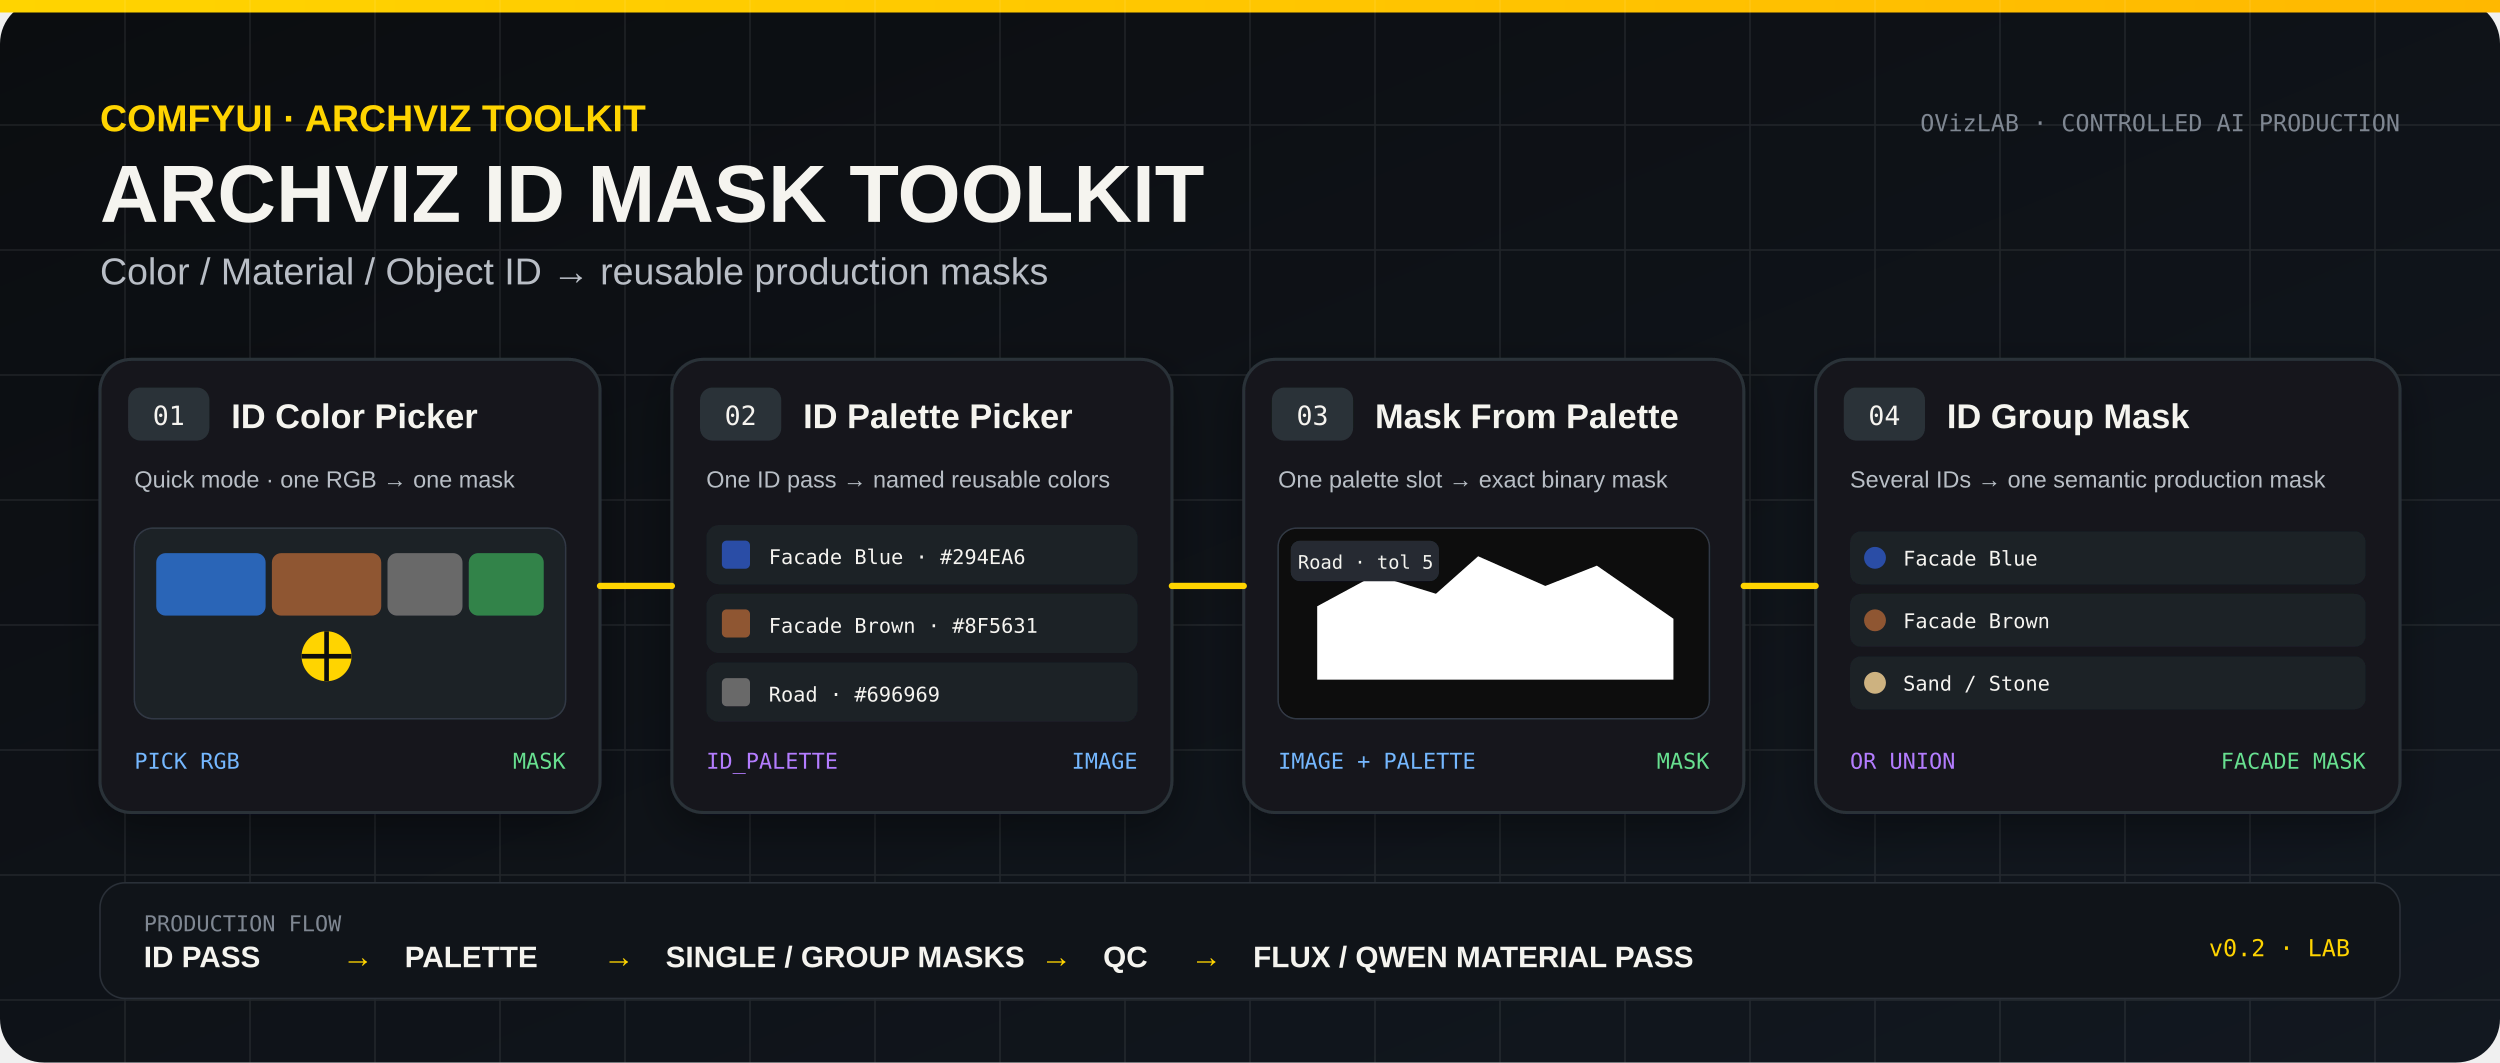
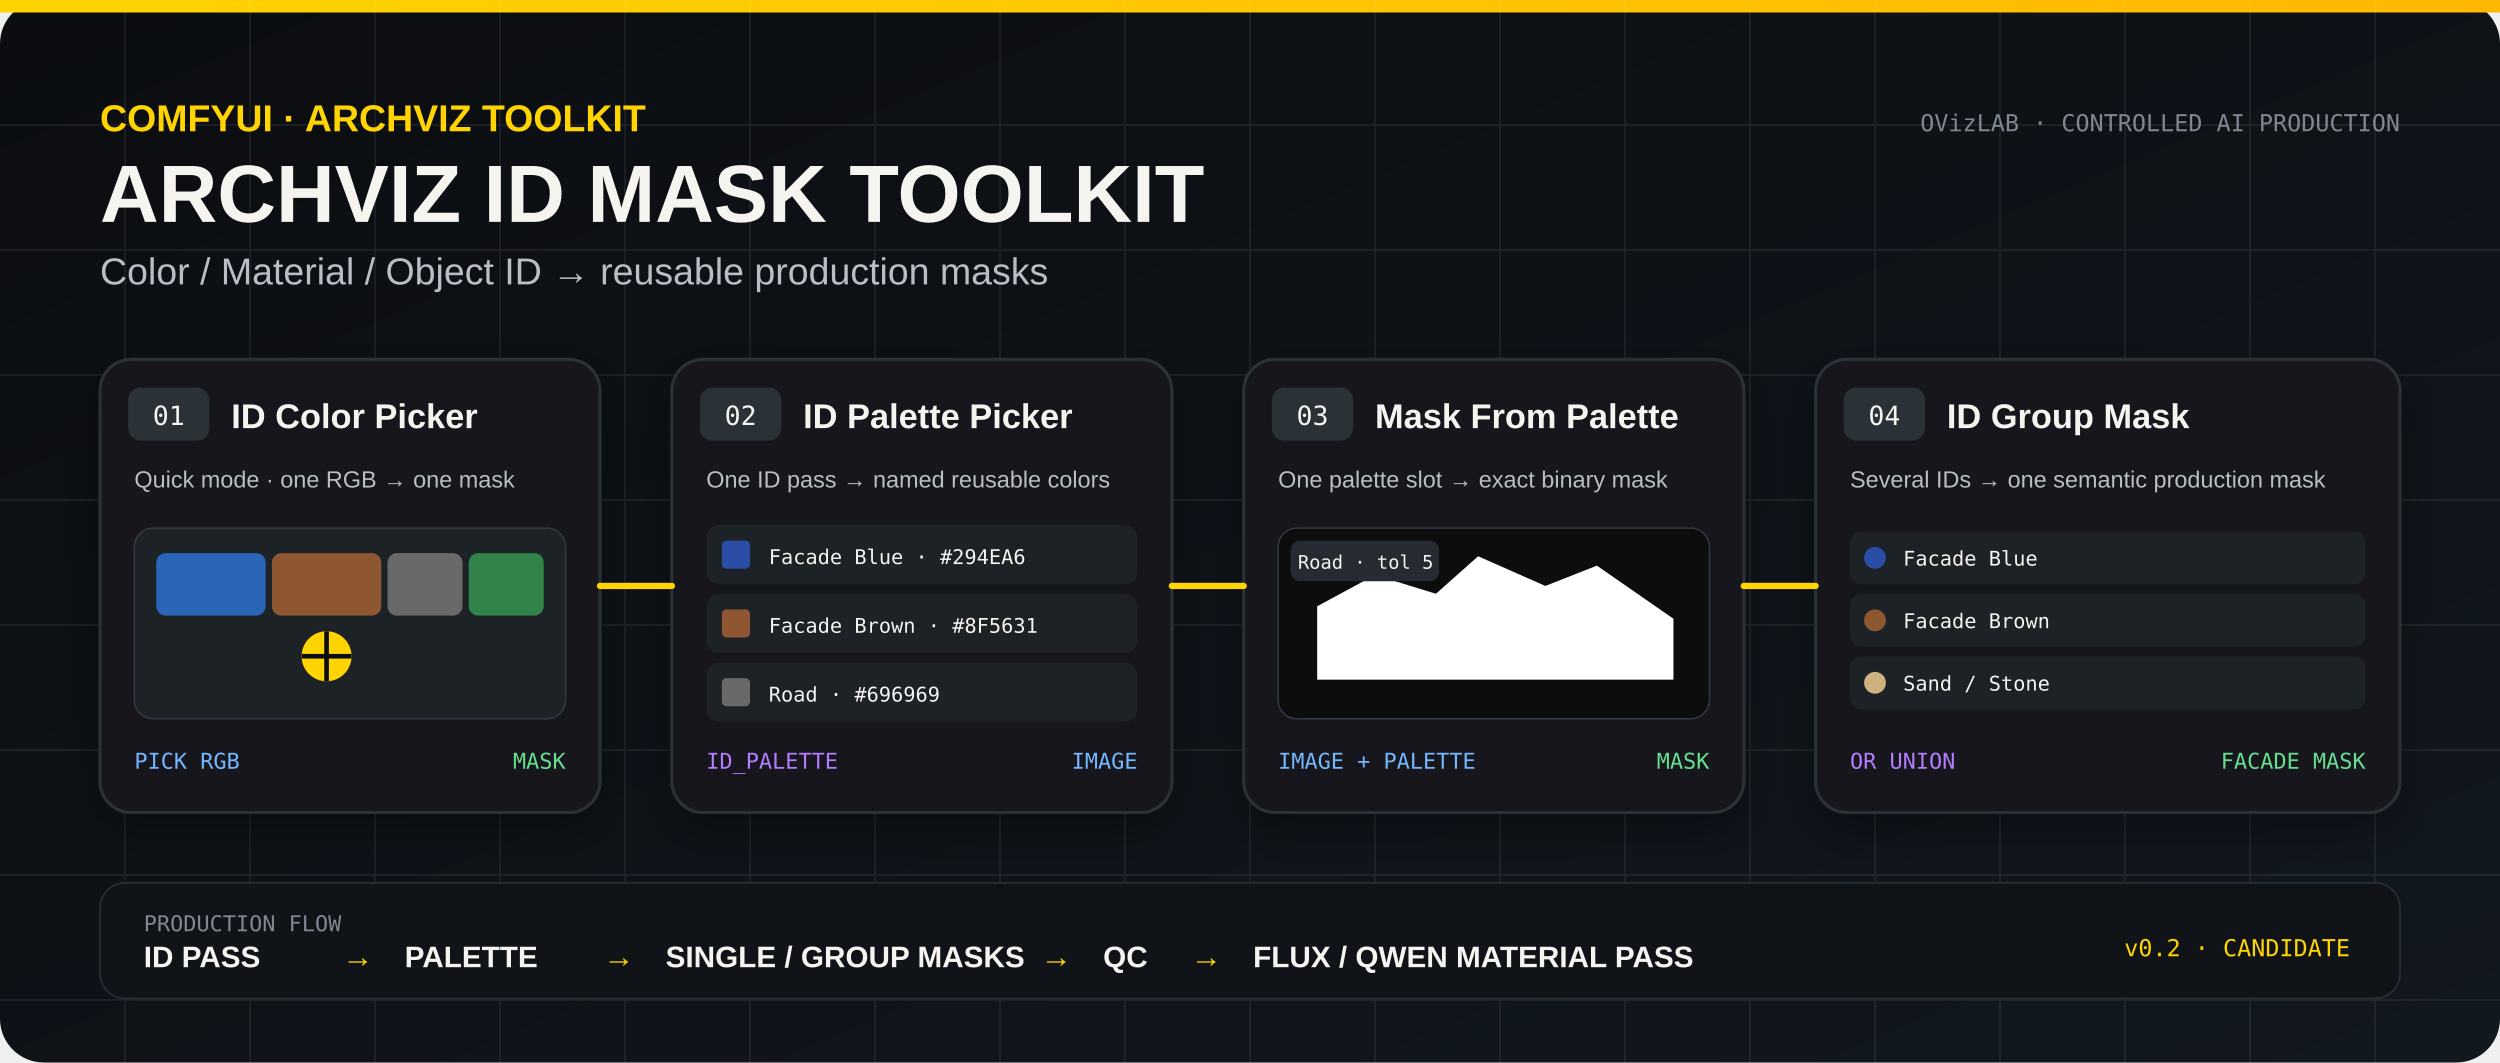
<svg xmlns="http://www.w3.org/2000/svg" width="1600" height="680" viewBox="0 0 1600 680">
  <defs>
    <linearGradient id="bg" x1="0" y1="0" x2="1" y2="1">
      <stop offset="0" stop-color="#0b0d10" />
      <stop offset="1" stop-color="#121820" />
    </linearGradient>
    <linearGradient id="yellow" x1="0" y1="0" x2="1" y2="0">
      <stop offset="0" stop-color="#ffd400" />
      <stop offset="1" stop-color="#ffb800" />
    </linearGradient>
    <filter id="shadow" x="-20%" y="-20%" width="140%" height="140%">
      <feDropShadow dx="0" dy="10" stdDeviation="14" flood-color="#000" flood-opacity=".35" />
    </filter>
    <style>
      .sans{font-family:Segoe UI,Arial,sans-serif}
      .mono{font-family:Consolas,monospace}
      .soft{fill:#b9bec6}
      .faint{fill:#7f8792}
      .card{fill:#14171b;stroke:#2a3038;stroke-width:2}
      .line{stroke:#ffd400;stroke-width:4;fill:none;stroke-linecap:round}
      .port{fill:#75b7ff}
      .mask{fill:#67df90}
      .palette{fill:#b47cff}
    </style>
  </defs>
  <rect width="1600" height="680" rx="28" fill="url(#bg)" />
  <path d="M0 0H1600V8H0z" fill="url(#yellow)" />
  <g opacity=".08" stroke="#fff">
    <path d="M0 80H1600M0 160H1600M0 240H1600M0 320H1600M0 400H1600M0 480H1600M0 560H1600M0 640H1600" />
    <path d="M80 0V680M160 0V680M240 0V680M320 0V680M400 0V680M480 0V680M560 0V680M640 0V680M720 0V680M800 0V680M880 0V680M960 0V680M1040 0V680M1120 0V680M1200 0V680M1280 0V680M1360 0V680M1440 0V680M1520 0V680" />
  </g>
  <text x="64" y="84" class="sans" font-size="24" font-weight="700" fill="#ffd400">COMFYUI · ARCHVIZ TOOLKIT</text>
  <text x="64" y="142" class="sans" font-size="52" font-weight="800" fill="#f5f4ef">ARCHVIZ ID MASK TOOLKIT</text>
  <text x="64" y="182" class="sans soft" font-size="24">Color / Material / Object ID → reusable production masks</text>
  <g transform="translate(64 230)" filter="url(#shadow)">
    <rect class="card" width="320" height="290" rx="20" />
    <rect x="18" y="18" width="52" height="34" rx="8" fill="#2b3038" />
    <text x="44" y="42" text-anchor="middle" class="mono" font-size="17" fill="#f5f4ef">01</text>
    <text x="84" y="44" class="sans" font-size="22" font-weight="700" fill="#f5f4ef">ID Color Picker</text>
    <text x="22" y="82" class="sans" font-size="15" fill="#b9bec6">Quick mode · one RGB → one mask</text>
    <rect x="22" y="108" width="276" height="122" rx="12" fill="#1b2027" stroke="#323944" />
    <rect x="36" y="124" width="70" height="40" rx="6" fill="#2a65b7" />
    <rect x="110" y="124" width="70" height="40" rx="6" fill="#8f5631" />
    <rect x="184" y="124" width="48" height="40" rx="6" fill="#696969" />
    <rect x="236" y="124" width="48" height="40" rx="6" fill="#31834a" />
    <circle cx="145" cy="190" r="16" fill="#ffd400" />
    <path d="M145 174v32M129 190h32" stroke="#111" stroke-width="3" />
    <text x="22" y="262" class="mono" font-size="14" fill="#75b7ff">PICK RGB</text>
    <text x="298" y="262" text-anchor="end" class="mono" font-size="14" fill="#67df90">MASK</text>
  </g>
  <g transform="translate(430 230)" filter="url(#shadow)">
    <rect class="card" width="320" height="290" rx="20" />
    <rect x="18" y="18" width="52" height="34" rx="8" fill="#2b3038" />
    <text x="44" y="42" text-anchor="middle" class="mono" font-size="17" fill="#f5f4ef">02</text>
    <text x="84" y="44" class="sans" font-size="22" font-weight="700" fill="#f5f4ef">ID Palette Picker</text>
    <text x="22" y="82" class="sans" font-size="15" fill="#b9bec6">One ID pass → named reusable colors</text>
    <g transform="translate(22 106)">
      <rect width="276" height="38" rx="8" fill="#1b2027" />
      <rect x="10" y="10" width="18" height="18" rx="3" fill="#294ea6" />
      <text x="40" y="25" class="mono" font-size="13" fill="#f5f4ef">Facade Blue · #294EA6</text>
      <rect y="44" width="276" height="38" rx="8" fill="#1b2027" />
      <rect x="10" y="54" width="18" height="18" rx="3" fill="#8f5631" />
      <text x="40" y="69" class="mono" font-size="13" fill="#f5f4ef">Facade Brown · #8F5631</text>
      <rect y="88" width="276" height="38" rx="8" fill="#1b2027" />
      <rect x="10" y="98" width="18" height="18" rx="3" fill="#696969" />
      <text x="40" y="113" class="mono" font-size="13" fill="#f5f4ef">Road · #696969</text>
    </g>
    <text x="22" y="262" class="mono" font-size="14" fill="#b47cff">ID_PALETTE</text>
    <text x="298" y="262" text-anchor="end" class="mono" font-size="14" fill="#75b7ff">IMAGE</text>
  </g>
  <g transform="translate(796 230)" filter="url(#shadow)">
    <rect class="card" width="320" height="290" rx="20" />
    <rect x="18" y="18" width="52" height="34" rx="8" fill="#2b3038" />
    <text x="44" y="42" text-anchor="middle" class="mono" font-size="17" fill="#f5f4ef">03</text>
    <text x="84" y="44" class="sans" font-size="22" font-weight="700" fill="#f5f4ef">Mask From Palette</text>
    <text x="22" y="82" class="sans" font-size="15" fill="#b9bec6">One palette slot → exact binary mask</text>
    <rect x="22" y="108" width="276" height="122" rx="12" fill="#080808" stroke="#323944" />
    <path d="M47 205 L47 158 L84 138 L123 150 L150 126 L193 145 L226 132 L275 166 L275 205 Z" fill="#fff" />
    <rect x="30" y="116" width="95" height="26" rx="6" fill="#252b33" />
    <text x="78" y="134" text-anchor="middle" class="mono" font-size="12" fill="#f5f4ef">Road · tol 5</text>
    <text x="22" y="262" class="mono" font-size="14" fill="#75b7ff">IMAGE + PALETTE</text>
    <text x="298" y="262" text-anchor="end" class="mono" font-size="14" fill="#67df90">MASK</text>
  </g>
  <g transform="translate(1162 230)" filter="url(#shadow)">
    <rect class="card" width="374" height="290" rx="20" />
    <rect x="18" y="18" width="52" height="34" rx="8" fill="#2b3038" />
    <text x="44" y="42" text-anchor="middle" class="mono" font-size="17" fill="#f5f4ef">04</text>
    <text x="84" y="44" class="sans" font-size="22" font-weight="700" fill="#f5f4ef">ID Group Mask</text>
    <text x="22" y="82" class="sans" font-size="15" fill="#b9bec6">Several IDs → one semantic production mask</text>
    <g transform="translate(22 110)">
      <rect width="330" height="34" rx="7" fill="#1b2027" />
      <circle cx="16" cy="17" r="7" fill="#294ea6" />
      <text x="34" y="22" class="mono" font-size="13" fill="#f5f4ef">Facade Blue</text>
      <rect y="40" width="330" height="34" rx="7" fill="#1b2027" />
      <circle cx="16" cy="57" r="7" fill="#8f5631" />
      <text x="34" y="62" class="mono" font-size="13" fill="#f5f4ef">Facade Brown</text>
      <rect y="80" width="330" height="34" rx="7" fill="#1b2027" />
      <circle cx="16" cy="97" r="7" fill="#cdb280" />
      <text x="34" y="102" class="mono" font-size="13" fill="#f5f4ef">Sand / Stone</text>
    </g>
    <text x="22" y="262" class="mono" font-size="14" fill="#b47cff">OR UNION</text>
    <text x="352" y="262" text-anchor="end" class="mono" font-size="14" fill="#67df90">FACADE MASK</text>
  </g>
  <path d="M384 375 C405 375 409 375 430 375" class="line" />
  <path d="M750 375 C771 375 775 375 796 375" class="line" />
  <path d="M1116 375 C1137 375 1141 375 1162 375" class="line" />
  <g transform="translate(64 565)">
    <rect width="1472" height="74" rx="16" fill="#101419" stroke="#2a3038" />
    <text x="28" y="31" class="mono" font-size="14" fill="#7f8792">PRODUCTION FLOW</text>
    <text x="28" y="54" class="sans" font-size="19" font-weight="700" fill="#f5f4ef">ID PASS</text>
    <text x="155" y="54" class="sans" font-size="20" fill="#ffd400">→</text>
    <text x="195" y="54" class="sans" font-size="19" font-weight="700" fill="#f5f4ef">PALETTE</text>
    <text x="322" y="54" class="sans" font-size="20" fill="#ffd400">→</text>
    <text x="362" y="54" class="sans" font-size="19" font-weight="700" fill="#f5f4ef">SINGLE / GROUP MASKS</text>
    <text x="602" y="54" class="sans" font-size="20" fill="#ffd400">→</text>
    <text x="642" y="54" class="sans" font-size="19" font-weight="700" fill="#f5f4ef">QC</text>
    <text x="698" y="54" class="sans" font-size="20" fill="#ffd400">→</text>
    <text x="738" y="54" class="sans" font-size="19" font-weight="700" fill="#f5f4ef">FLUX / QWEN MATERIAL PASS</text>
-     <text x="1440" y="47" text-anchor="end" class="mono" font-size="15" fill="#ffd400">v0.2 · LAB</text>
+     <text x="1440" y="47" text-anchor="end" class="mono" font-size="15" fill="#ffd400">v0.2 · CANDIDATE</text>
  </g>
  <text x="1536" y="84" text-anchor="end" class="mono" font-size="15" fill="#7f8792">OVizLAB · CONTROLLED AI PRODUCTION</text>
</svg>
